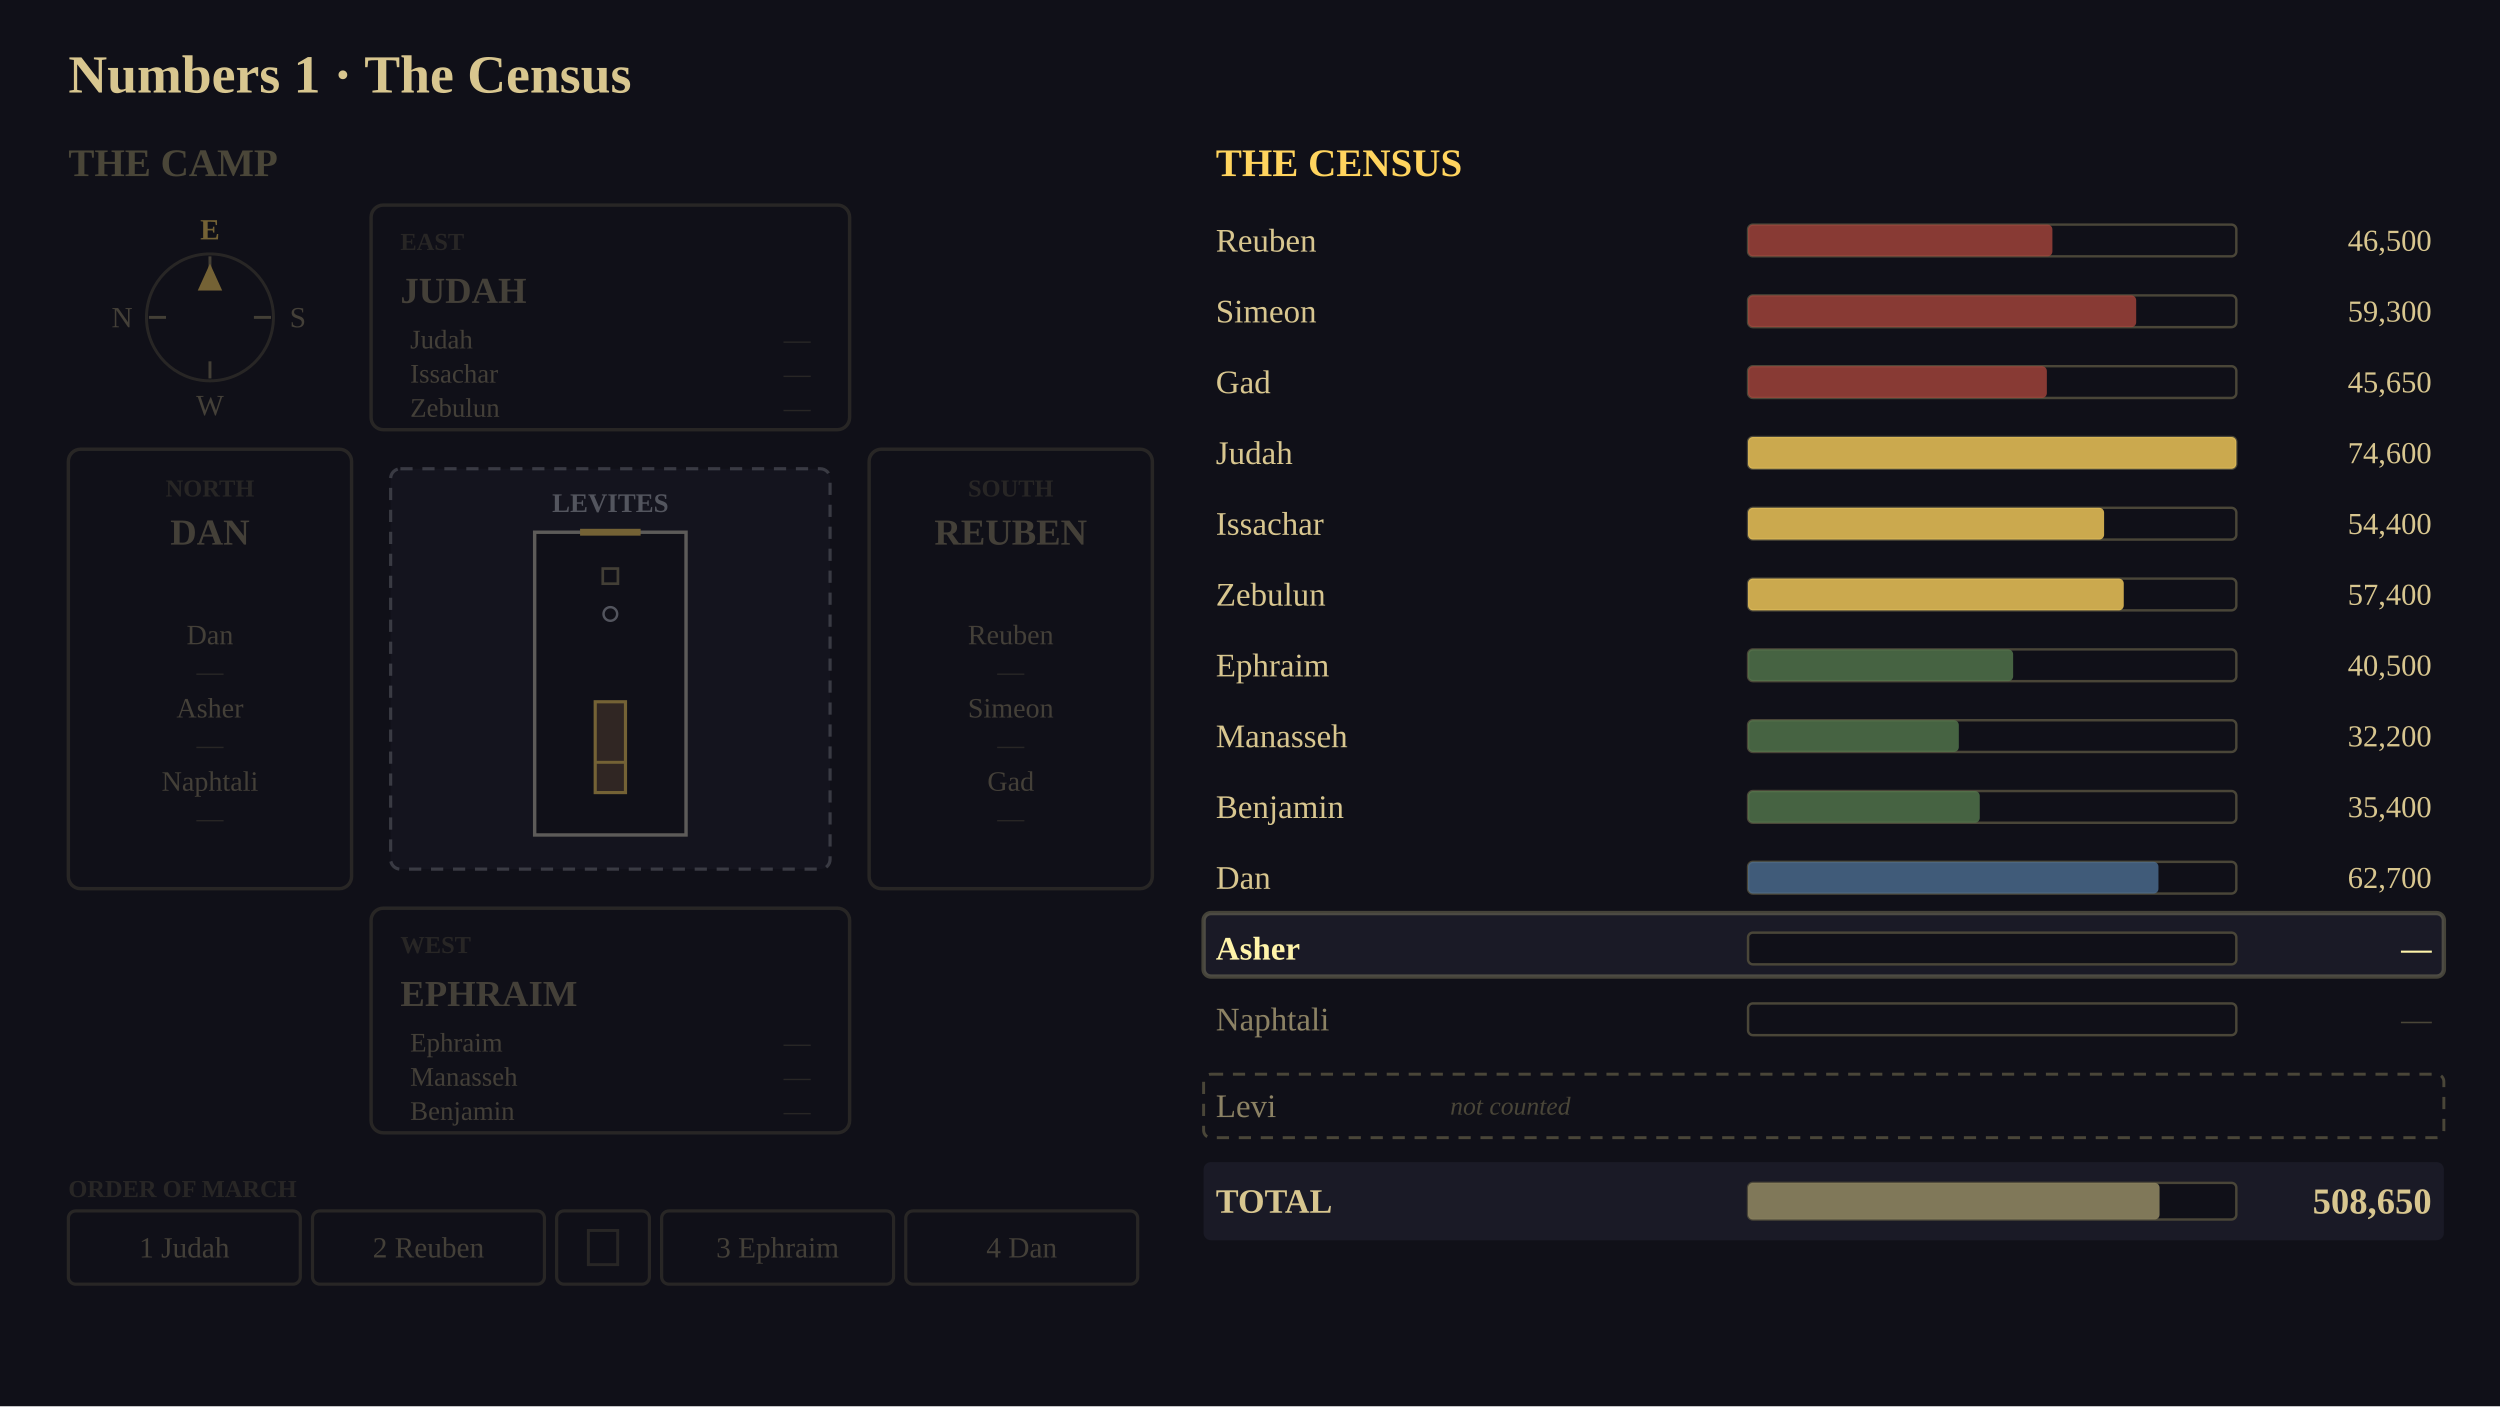
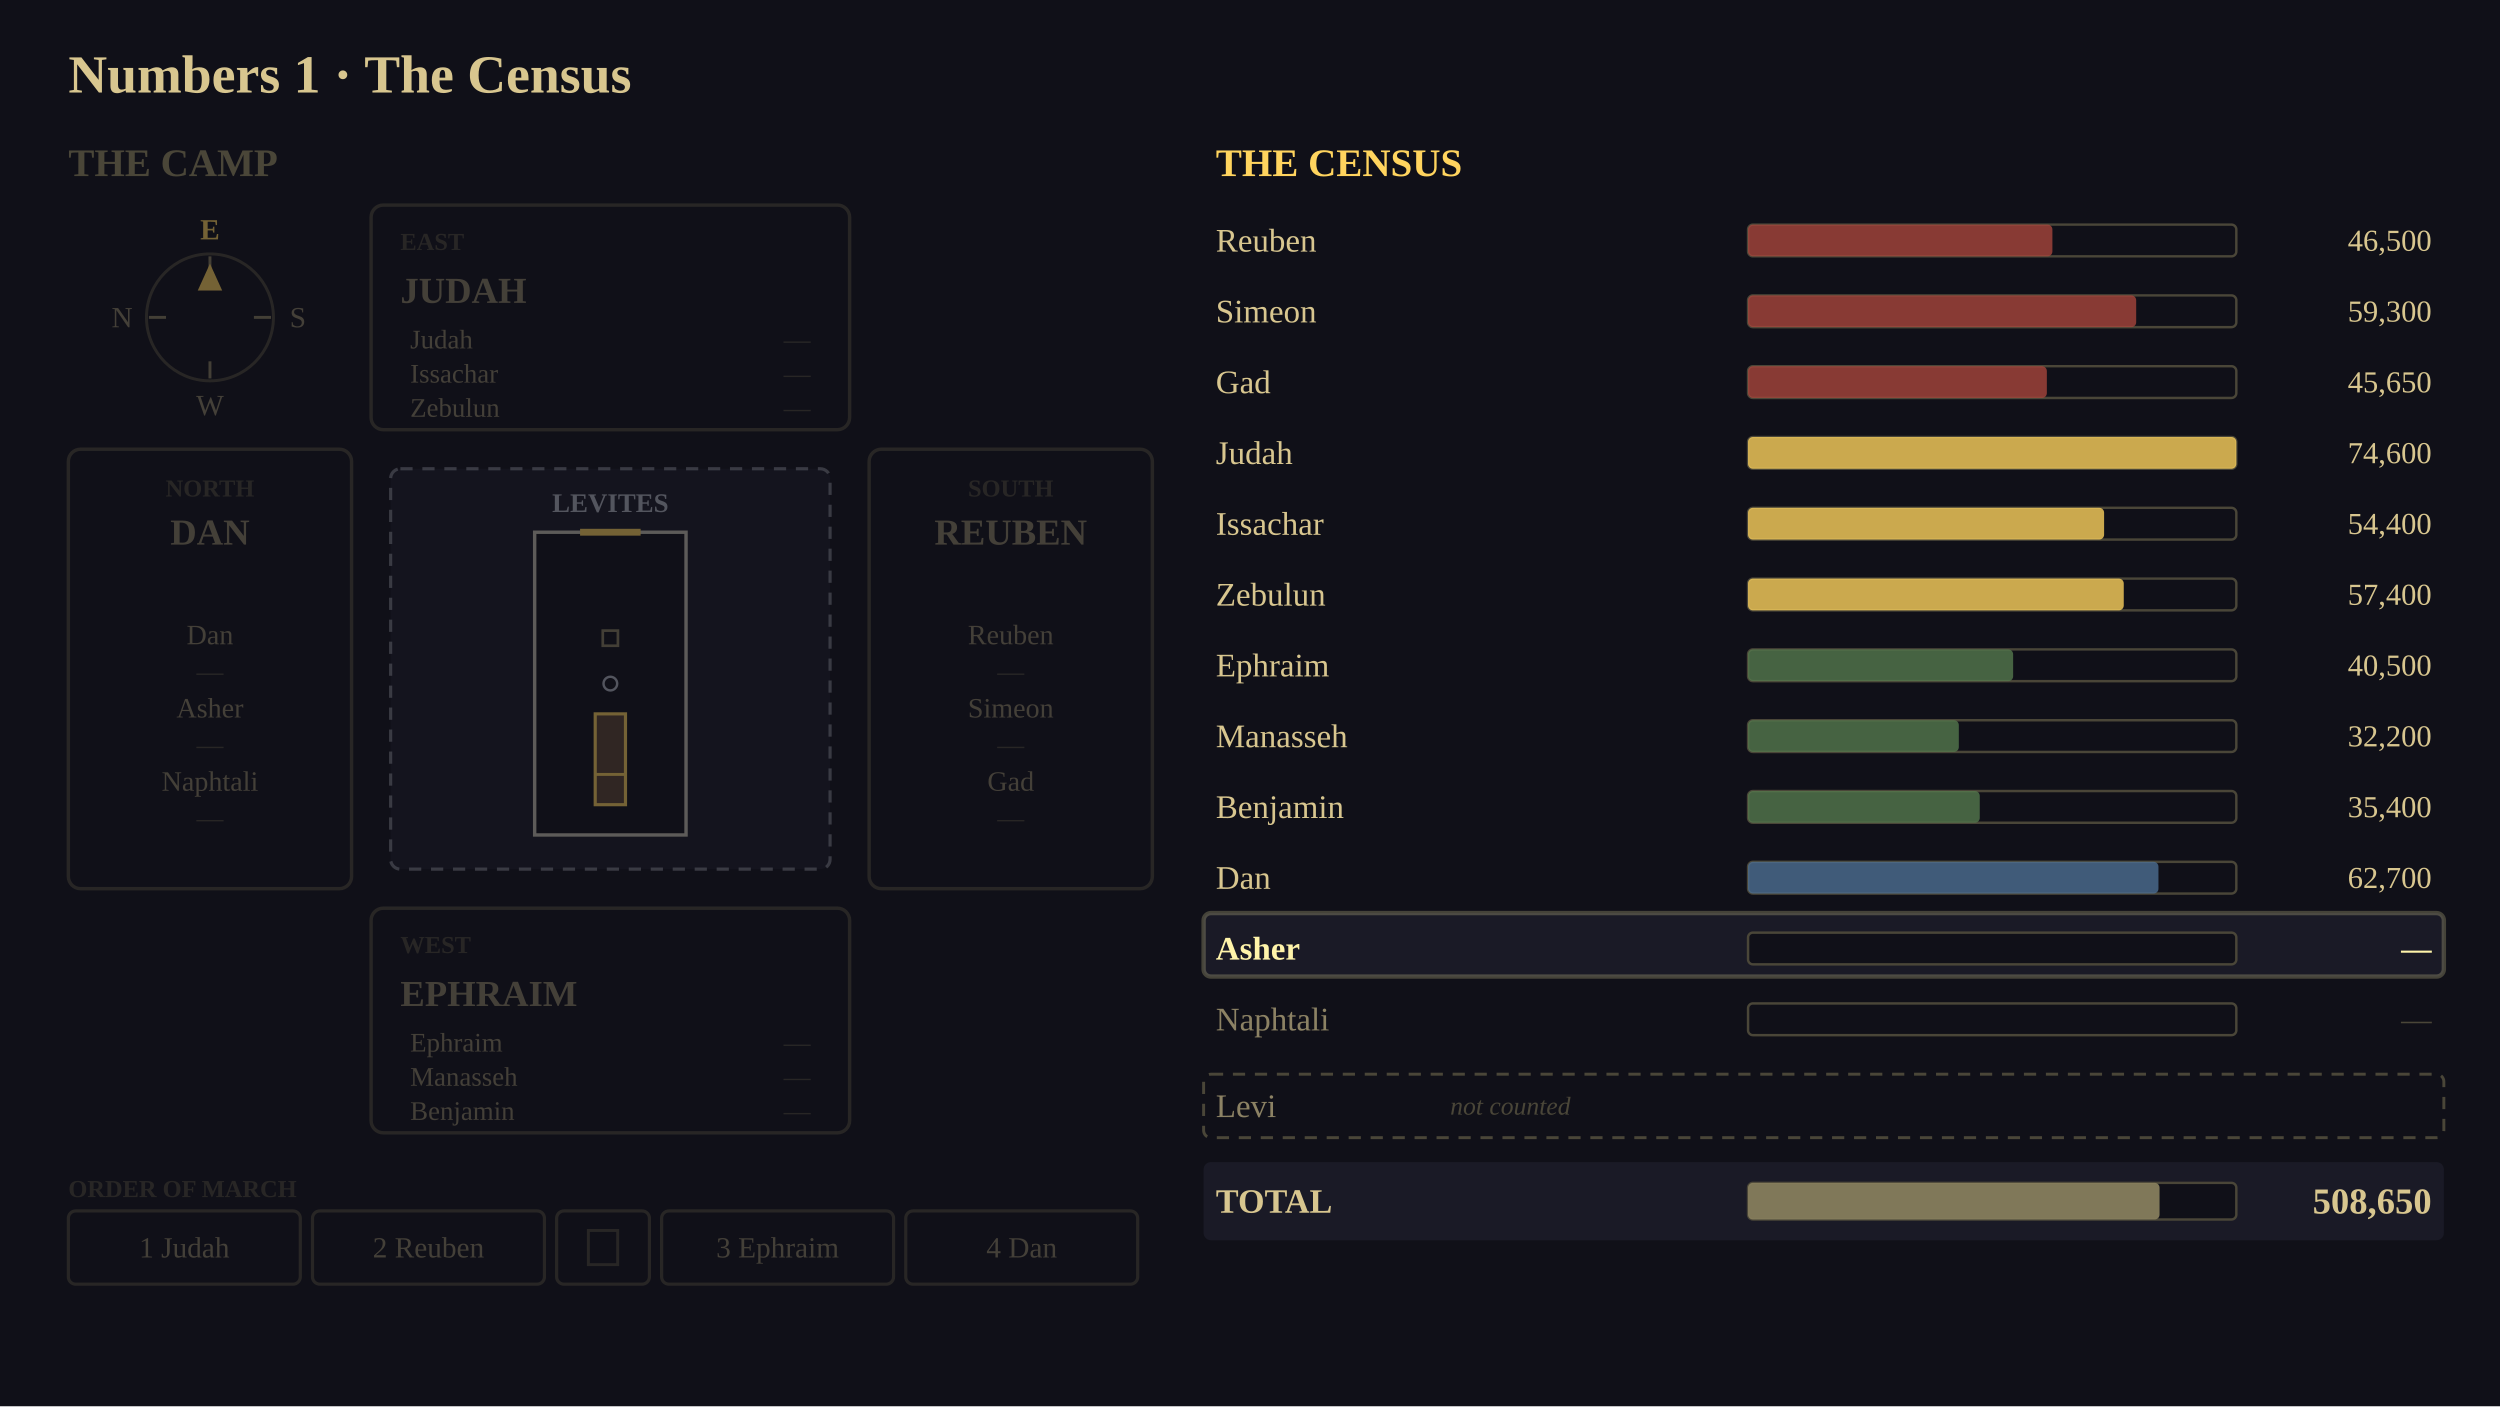
<svg xmlns="http://www.w3.org/2000/svg" viewBox="0 0 1024 576" width="1024" height="576" font-family="Georgia, 'Times New Roman', serif">
  <rect x="0" y="0" width="1024" height="576" fill="rgb(16,16,24)" />
  <text x="28" y="24" font-size="22" text-anchor="start" dominant-baseline="text-before-edge" fill="rgb(216,198,143)" font-family="Georgia, 'Times New Roman', serif" font-weight="bold">Numbers 1 · The Census</text>
  <text x="28" y="62" font-size="16" text-anchor="start" dominant-baseline="text-before-edge" fill="rgb(74,70,56)" font-family="Georgia, 'Times New Roman', serif" font-weight="bold">THE CAMP</text>
  <g opacity="0.42">
    <circle cx="86" cy="130" r="26" fill="none" stroke="rgb(74,70,56)" stroke-width="1.2" />
    <line x1="86" y1="112" x2="86" y2="105" stroke="rgb(138,129,95)" stroke-width="1.2" />
    <text x="86" y="94" font-size="12" text-anchor="middle" dominant-baseline="central" fill="rgb(255,212,94)" font-family="Georgia, 'Times New Roman', serif" font-weight="bold">E</text>
    <line x1="86" y1="148" x2="86" y2="155" stroke="rgb(138,129,95)" stroke-width="1.2" />
    <text x="86" y="166" font-size="12" text-anchor="middle" dominant-baseline="central" fill="rgb(140,130,100)" font-family="Georgia, 'Times New Roman', serif">W</text>
    <line x1="68" y1="130" x2="61" y2="130" stroke="rgb(138,129,95)" stroke-width="1.2" />
    <text x="50" y="130" font-size="12" text-anchor="middle" dominant-baseline="central" fill="rgb(140,130,100)" font-family="Georgia, 'Times New Roman', serif">N</text>
    <line x1="104" y1="130" x2="111" y2="130" stroke="rgb(138,129,95)" stroke-width="1.2" />
    <text x="122" y="130" font-size="12" text-anchor="middle" dominant-baseline="central" fill="rgb(140,130,100)" font-family="Georgia, 'Times New Roman', serif">S</text>
    <polygon points="86,108 81,119 91,119" fill="rgb(255,212,94)" />
    <rect x="152" y="84" width="196" height="92" rx="5" fill="rgb(16,16,24)" stroke="rgb(74,70,56)" stroke-width="1.4" />
    <text x="164" y="99" font-size="10" text-anchor="start" dominant-baseline="central" fill="rgb(74,70,56)" font-family="Georgia, 'Times New Roman', serif" font-weight="bold">EAST</text>
    <text x="164" y="119" font-size="15" text-anchor="start" dominant-baseline="central" fill="rgb(140,130,100)" font-family="Georgia, 'Times New Roman', serif" font-weight="bold">JUDAH</text>
    <text x="168" y="139" font-size="11" text-anchor="start" dominant-baseline="central" fill="rgb(140,130,100)" font-family="Georgia, 'Times New Roman', serif">Judah</text>
    <text x="332" y="139" font-size="11" text-anchor="end" dominant-baseline="central" fill="rgb(74,70,56)" font-family="Georgia, 'Times New Roman', serif">—</text>
    <text x="168" y="153" font-size="11" text-anchor="start" dominant-baseline="central" fill="rgb(140,130,100)" font-family="Georgia, 'Times New Roman', serif">Issachar</text>
    <text x="332" y="153" font-size="11" text-anchor="end" dominant-baseline="central" fill="rgb(74,70,56)" font-family="Georgia, 'Times New Roman', serif">—</text>
    <text x="168" y="167" font-size="11" text-anchor="start" dominant-baseline="central" fill="rgb(140,130,100)" font-family="Georgia, 'Times New Roman', serif">Zebulun</text>
    <text x="332" y="167" font-size="11" text-anchor="end" dominant-baseline="central" fill="rgb(74,70,56)" font-family="Georgia, 'Times New Roman', serif">—</text>
    <rect x="152" y="372" width="196" height="92" rx="5" fill="rgb(16,16,24)" stroke="rgb(74,70,56)" stroke-width="1.4" />
    <text x="164" y="387" font-size="10" text-anchor="start" dominant-baseline="central" fill="rgb(74,70,56)" font-family="Georgia, 'Times New Roman', serif" font-weight="bold">WEST</text>
    <text x="164" y="407" font-size="15" text-anchor="start" dominant-baseline="central" fill="rgb(140,130,100)" font-family="Georgia, 'Times New Roman', serif" font-weight="bold">EPHRAIM</text>
    <text x="168" y="427" font-size="11" text-anchor="start" dominant-baseline="central" fill="rgb(140,130,100)" font-family="Georgia, 'Times New Roman', serif">Ephraim</text>
    <text x="332" y="427" font-size="11" text-anchor="end" dominant-baseline="central" fill="rgb(74,70,56)" font-family="Georgia, 'Times New Roman', serif">—</text>
    <text x="168" y="441" font-size="11" text-anchor="start" dominant-baseline="central" fill="rgb(140,130,100)" font-family="Georgia, 'Times New Roman', serif">Manasseh</text>
    <text x="332" y="441" font-size="11" text-anchor="end" dominant-baseline="central" fill="rgb(74,70,56)" font-family="Georgia, 'Times New Roman', serif">—</text>
    <text x="168" y="455" font-size="11" text-anchor="start" dominant-baseline="central" fill="rgb(140,130,100)" font-family="Georgia, 'Times New Roman', serif">Benjamin</text>
    <text x="332" y="455" font-size="11" text-anchor="end" dominant-baseline="central" fill="rgb(74,70,56)" font-family="Georgia, 'Times New Roman', serif">—</text>
    <rect x="28" y="184" width="116" height="180" rx="5" fill="rgb(16,16,24)" stroke="rgb(74,70,56)" stroke-width="1.4" />
    <text x="86" y="200" font-size="10" text-anchor="middle" dominant-baseline="central" fill="rgb(74,70,56)" font-family="Georgia, 'Times New Roman', serif" font-weight="bold">NORTH</text>
    <text x="86" y="218" font-size="15" text-anchor="middle" dominant-baseline="central" fill="rgb(140,130,100)" font-family="Georgia, 'Times New Roman', serif" font-weight="bold">DAN</text>
    <text x="86" y="260" font-size="11.5" text-anchor="middle" dominant-baseline="central" fill="rgb(140,130,100)" font-family="Georgia, 'Times New Roman', serif">Dan</text>
    <text x="86" y="275" font-size="11" text-anchor="middle" dominant-baseline="central" fill="rgb(74,70,56)" font-family="Georgia, 'Times New Roman', serif">—</text>
    <text x="86" y="290" font-size="11.5" text-anchor="middle" dominant-baseline="central" fill="rgb(140,130,100)" font-family="Georgia, 'Times New Roman', serif">Asher</text>
    <text x="86" y="305" font-size="11" text-anchor="middle" dominant-baseline="central" fill="rgb(74,70,56)" font-family="Georgia, 'Times New Roman', serif">—</text>
    <text x="86" y="320" font-size="11.5" text-anchor="middle" dominant-baseline="central" fill="rgb(140,130,100)" font-family="Georgia, 'Times New Roman', serif">Naphtali</text>
    <text x="86" y="335" font-size="11" text-anchor="middle" dominant-baseline="central" fill="rgb(74,70,56)" font-family="Georgia, 'Times New Roman', serif">—</text>
    <rect x="356" y="184" width="116" height="180" rx="5" fill="rgb(16,16,24)" stroke="rgb(74,70,56)" stroke-width="1.4" />
    <text x="414" y="200" font-size="10" text-anchor="middle" dominant-baseline="central" fill="rgb(74,70,56)" font-family="Georgia, 'Times New Roman', serif" font-weight="bold">SOUTH</text>
    <text x="414" y="218" font-size="15" text-anchor="middle" dominant-baseline="central" fill="rgb(140,130,100)" font-family="Georgia, 'Times New Roman', serif" font-weight="bold">REUBEN</text>
    <text x="414" y="260" font-size="11.5" text-anchor="middle" dominant-baseline="central" fill="rgb(140,130,100)" font-family="Georgia, 'Times New Roman', serif">Reuben</text>
    <text x="414" y="275" font-size="11" text-anchor="middle" dominant-baseline="central" fill="rgb(74,70,56)" font-family="Georgia, 'Times New Roman', serif">—</text>
    <text x="414" y="290" font-size="11.5" text-anchor="middle" dominant-baseline="central" fill="rgb(140,130,100)" font-family="Georgia, 'Times New Roman', serif">Simeon</text>
    <text x="414" y="305" font-size="11" text-anchor="middle" dominant-baseline="central" fill="rgb(74,70,56)" font-family="Georgia, 'Times New Roman', serif">—</text>
    <text x="414" y="320" font-size="11.5" text-anchor="middle" dominant-baseline="central" fill="rgb(140,130,100)" font-family="Georgia, 'Times New Roman', serif">Gad</text>
    <text x="414" y="335" font-size="11" text-anchor="middle" dominant-baseline="central" fill="rgb(74,70,56)" font-family="Georgia, 'Times New Roman', serif">—</text>
    <rect x="160" y="192" width="180" height="164" rx="4" fill="rgb(26,26,38)" />
    <rect x="160" y="192" width="180" height="164" rx="4" fill="none" stroke="rgb(176, 180, 190)" stroke-width="1.3" stroke-opacity="0.6" stroke-dasharray="5 4" />
    <text x="250" y="206" font-size="11" text-anchor="middle" dominant-baseline="central" fill="rgb(176,180,190)" font-family="Georgia, 'Times New Roman', serif" font-weight="bold">LEVITES</text>
    <rect x="219" y="218" width="62" height="124" fill="rgb(16,16,24)" stroke="rgb(200,196,178)" stroke-width="1.4" />
    <line x1="237.6" y1="218" x2="262.4" y2="218" stroke="rgb(255,212,94)" stroke-width="2.8" />
-     <rect x="246.9" y="232.88" width="6.2" height="6.2" fill="none" stroke="rgb(138,129,95)" stroke-width="1.1" />
-     <circle cx="250" cy="251.48" r="2.8" fill="none" stroke="rgb(176,180,190)" stroke-width="1" />
-     <rect x="243.8" y="287.44" width="12.4" height="37.2" fill="rgb(120,88,58)" fill-opacity="0.745" stroke="rgb(255,212,94)" stroke-width="1.3" />
-     <line x1="243.8" y1="312.24" x2="256.2" y2="312.24" stroke="rgb(255,212,94)" stroke-width="1.2" />
+     <rect x="246.9" y="258.3" width="6.2" height="6.2" fill="none" stroke="rgb(138,129,95)" stroke-width="1.1" />
+     <circle cx="250" cy="280" r="2.8" fill="none" stroke="rgb(176,180,190)" stroke-width="1" />
+     <rect x="243.8" y="292.4" width="12.4" height="37.2" fill="rgb(120,88,58)" fill-opacity="0.745" stroke="rgb(255,212,94)" stroke-width="1.3" />
+     <line x1="243.8" y1="317.2" x2="256.2" y2="317.2" stroke="rgb(255,212,94)" stroke-width="1.2" />
    <text x="28" y="484" font-size="10" text-anchor="start" dominant-baseline="text-before-edge" fill="rgb(74,70,56)" font-family="Georgia, 'Times New Roman', serif" font-weight="bold">ORDER OF MARCH</text>
    <rect x="28" y="496" width="95" height="30" rx="3" fill="rgb(16,16,24)" stroke="rgb(74,70,56)" stroke-width="1.3" />
    <text x="75.5" y="511" font-size="12" text-anchor="middle" dominant-baseline="central" fill="rgb(140,130,100)" font-family="Georgia, 'Times New Roman', serif">1  Judah</text>
    <rect x="128" y="496" width="95" height="30" rx="3" fill="rgb(16,16,24)" stroke="rgb(74,70,56)" stroke-width="1.3" />
    <text x="175.5" y="511" font-size="12" text-anchor="middle" dominant-baseline="central" fill="rgb(140,130,100)" font-family="Georgia, 'Times New Roman', serif">2  Reuben</text>
    <rect x="271" y="496" width="95" height="30" rx="3" fill="rgb(16,16,24)" stroke="rgb(74,70,56)" stroke-width="1.3" />
    <text x="318.5" y="511" font-size="12" text-anchor="middle" dominant-baseline="central" fill="rgb(140,130,100)" font-family="Georgia, 'Times New Roman', serif">3  Ephraim</text>
    <rect x="371" y="496" width="95" height="30" rx="3" fill="rgb(16,16,24)" stroke="rgb(74,70,56)" stroke-width="1.3" />
    <text x="418.5" y="511" font-size="12" text-anchor="middle" dominant-baseline="central" fill="rgb(140,130,100)" font-family="Georgia, 'Times New Roman', serif">4  Dan</text>
    <rect x="228" y="496" width="38" height="30" rx="3" fill="rgb(16,16,24)" stroke="rgb(74,70,56)" stroke-width="1.3" />
    <rect x="241" y="504" width="12" height="14" fill="none" stroke="rgb(74,70,56)" stroke-width="1.2" />
  </g>
  <text x="498" y="62" font-size="16" text-anchor="start" dominant-baseline="text-before-edge" fill="rgb(255,212,94)" font-family="Georgia, 'Times New Roman', serif" font-weight="bold">THE CENSUS</text>
  <text x="498" y="98.5" font-size="13.5" text-anchor="start" dominant-baseline="central" fill="rgb(216,198,143)" font-family="Georgia, 'Times New Roman', serif">Reuben</text>
  <rect x="716" y="92" width="200" height="13" rx="2" fill="rgb(16,16,24)" stroke="rgb(74,70,56)" stroke-width="1" />
  <rect x="716" y="92" width="124.66" height="13" rx="2" fill="rgb(170,70,60)" fill-opacity="0.784" />
  <text x="996" y="98.5" font-size="12.5" text-anchor="end" dominant-baseline="central" fill="rgb(216,198,143)" font-family="Georgia, 'Times New Roman', serif">46,500</text>
  <text x="498" y="127.5" font-size="13.5" text-anchor="start" dominant-baseline="central" fill="rgb(216,198,143)" font-family="Georgia, 'Times New Roman', serif">Simeon</text>
  <rect x="716" y="121" width="200" height="13" rx="2" fill="rgb(16,16,24)" stroke="rgb(74,70,56)" stroke-width="1" />
  <rect x="716" y="121" width="158.98" height="13" rx="2" fill="rgb(170,70,60)" fill-opacity="0.784" />
  <text x="996" y="127.5" font-size="12.5" text-anchor="end" dominant-baseline="central" fill="rgb(216,198,143)" font-family="Georgia, 'Times New Roman', serif">59,300</text>
  <text x="498" y="156.5" font-size="13.5" text-anchor="start" dominant-baseline="central" fill="rgb(216,198,143)" font-family="Georgia, 'Times New Roman', serif">Gad</text>
  <rect x="716" y="150" width="200" height="13" rx="2" fill="rgb(16,16,24)" stroke="rgb(74,70,56)" stroke-width="1" />
  <rect x="716" y="150" width="122.39" height="13" rx="2" fill="rgb(170,70,60)" fill-opacity="0.784" />
  <text x="996" y="156.5" font-size="12.5" text-anchor="end" dominant-baseline="central" fill="rgb(216,198,143)" font-family="Georgia, 'Times New Roman', serif">45,650</text>
  <text x="498" y="185.5" font-size="13.5" text-anchor="start" dominant-baseline="central" fill="rgb(216,198,143)" font-family="Georgia, 'Times New Roman', serif">Judah</text>
  <rect x="716" y="179" width="200" height="13" rx="2" fill="rgb(16,16,24)" stroke="rgb(74,70,56)" stroke-width="1" />
  <rect x="716" y="179" width="200" height="13" rx="2" fill="rgb(255,212,94)" fill-opacity="0.784" />
  <text x="996" y="185.5" font-size="12.5" text-anchor="end" dominant-baseline="central" fill="rgb(216,198,143)" font-family="Georgia, 'Times New Roman', serif">74,600</text>
  <text x="498" y="214.5" font-size="13.5" text-anchor="start" dominant-baseline="central" fill="rgb(216,198,143)" font-family="Georgia, 'Times New Roman', serif">Issachar</text>
  <rect x="716" y="208" width="200" height="13" rx="2" fill="rgb(16,16,24)" stroke="rgb(74,70,56)" stroke-width="1" />
  <rect x="716" y="208" width="145.84" height="13" rx="2" fill="rgb(255,212,94)" fill-opacity="0.784" />
  <text x="996" y="214.5" font-size="12.5" text-anchor="end" dominant-baseline="central" fill="rgb(216,198,143)" font-family="Georgia, 'Times New Roman', serif">54,400</text>
  <text x="498" y="243.5" font-size="13.5" text-anchor="start" dominant-baseline="central" fill="rgb(216,198,143)" font-family="Georgia, 'Times New Roman', serif">Zebulun</text>
  <rect x="716" y="237" width="200" height="13" rx="2" fill="rgb(16,16,24)" stroke="rgb(74,70,56)" stroke-width="1" />
  <rect x="716" y="237" width="153.89" height="13" rx="2" fill="rgb(255,212,94)" fill-opacity="0.784" />
  <text x="996" y="243.5" font-size="12.5" text-anchor="end" dominant-baseline="central" fill="rgb(216,198,143)" font-family="Georgia, 'Times New Roman', serif">57,400</text>
  <text x="498" y="272.5" font-size="13.5" text-anchor="start" dominant-baseline="central" fill="rgb(216,198,143)" font-family="Georgia, 'Times New Roman', serif">Ephraim</text>
  <rect x="716" y="266" width="200" height="13" rx="2" fill="rgb(16,16,24)" stroke="rgb(74,70,56)" stroke-width="1" />
  <rect x="716" y="266" width="108.58" height="13" rx="2" fill="rgb(86,122,78)" fill-opacity="0.784" />
  <text x="996" y="272.5" font-size="12.5" text-anchor="end" dominant-baseline="central" fill="rgb(216,198,143)" font-family="Georgia, 'Times New Roman', serif">40,500</text>
  <text x="498" y="301.5" font-size="13.5" text-anchor="start" dominant-baseline="central" fill="rgb(216,198,143)" font-family="Georgia, 'Times New Roman', serif">Manasseh</text>
  <rect x="716" y="295" width="200" height="13" rx="2" fill="rgb(16,16,24)" stroke="rgb(74,70,56)" stroke-width="1" />
  <rect x="716" y="295" width="86.33" height="13" rx="2" fill="rgb(86,122,78)" fill-opacity="0.784" />
  <text x="996" y="301.5" font-size="12.5" text-anchor="end" dominant-baseline="central" fill="rgb(216,198,143)" font-family="Georgia, 'Times New Roman', serif">32,200</text>
  <text x="498" y="330.5" font-size="13.5" text-anchor="start" dominant-baseline="central" fill="rgb(216,198,143)" font-family="Georgia, 'Times New Roman', serif">Benjamin</text>
  <rect x="716" y="324" width="200" height="13" rx="2" fill="rgb(16,16,24)" stroke="rgb(74,70,56)" stroke-width="1" />
  <rect x="716" y="324" width="94.91" height="13" rx="2" fill="rgb(86,122,78)" fill-opacity="0.784" />
  <text x="996" y="330.5" font-size="12.5" text-anchor="end" dominant-baseline="central" fill="rgb(216,198,143)" font-family="Georgia, 'Times New Roman', serif">35,400</text>
  <text x="498" y="359.5" font-size="13.5" text-anchor="start" dominant-baseline="central" fill="rgb(216,198,143)" font-family="Georgia, 'Times New Roman', serif">Dan</text>
  <rect x="716" y="353" width="200" height="13" rx="2" fill="rgb(16,16,24)" stroke="rgb(74,70,56)" stroke-width="1" />
  <rect x="716" y="353" width="168.1" height="13" rx="2" fill="rgb(78,112,148)" fill-opacity="0.784" />
  <text x="996" y="359.5" font-size="12.5" text-anchor="end" dominant-baseline="central" fill="rgb(216,198,143)" font-family="Georgia, 'Times New Roman', serif">62,700</text>
  <rect x="493" y="374" width="508" height="26" rx="3" fill="rgb(26,26,38)" />
  <rect x="493" y="374" width="508" height="26" rx="3" fill="none" stroke="rgb(255,244,170)" stroke-width="1.8" stroke-opacity="0.225">
    <animate attributeName="stroke-opacity" values="0.225;0.898;0.647;0.898" dur="0.8s" begin="0s" fill="freeze" calcMode="spline" keyTimes="0;0.35;0.7;1" keySplines="0.42 0 0.58 1;0.42 0 0.58 1;0.42 0 0.58 1" />
  </rect>
  <text x="498" y="388.5" font-size="13.5" text-anchor="start" dominant-baseline="central" fill="rgb(255,244,170)" font-family="Georgia, 'Times New Roman', serif" font-weight="bold">Asher</text>
  <rect x="716" y="382" width="200" height="13" rx="2" fill="rgb(16,16,24)" stroke="rgb(74,70,56)" stroke-width="1" />
  <text x="996" y="388.5" font-size="12.5" text-anchor="end" dominant-baseline="central" fill="rgb(255,244,170)" font-family="Georgia, 'Times New Roman', serif" font-weight="bold">—</text>
  <text x="498" y="417.5" font-size="13.5" text-anchor="start" dominant-baseline="central" fill="rgb(140,130,100)" font-family="Georgia, 'Times New Roman', serif">Naphtali</text>
  <rect x="716" y="411" width="200" height="13" rx="2" fill="rgb(16,16,24)" stroke="rgb(74,70,56)" stroke-width="1" />
  <text x="996" y="417.5" font-size="12.5" text-anchor="end" dominant-baseline="central" fill="rgb(74,70,56)" font-family="Georgia, 'Times New Roman', serif">—</text>
  <rect x="493" y="440" width="508" height="26" rx="3" fill="none" stroke="rgb(74, 70, 56)" stroke-width="1.2" stroke-dasharray="5 4" />
  <text x="498" y="453" font-size="13.5" text-anchor="start" dominant-baseline="central" fill="rgb(140,130,100)" font-family="Georgia, 'Times New Roman', serif">Levi</text>
  <text x="594" y="453" font-size="10.5" text-anchor="start" dominant-baseline="central" fill="rgb(74,70,56)" font-family="Georgia, 'Times New Roman', serif" font-style="italic">not counted</text>
  <rect x="493" y="476" width="508" height="32" rx="3" fill="rgb(26,26,38)" />
  <text x="498" y="492" font-size="14" text-anchor="start" dominant-baseline="central" fill="rgb(216,198,143)" font-family="Georgia, 'Times New Roman', serif" font-weight="bold">TOTAL</text>
  <rect x="716" y="484.5" width="200" height="15" rx="2" fill="rgb(16,16,24)" stroke="rgb(74,70,56)" stroke-width="1" />
  <rect x="716" y="484.5" width="168.55" height="15" rx="2" fill="rgb(138,129,95)" fill-opacity="0.922" />
  <text x="996" y="492" font-size="15" text-anchor="end" dominant-baseline="central" fill="rgb(216,198,143)" font-family="Georgia, 'Times New Roman', serif" font-weight="bold">508,650</text>
</svg>
